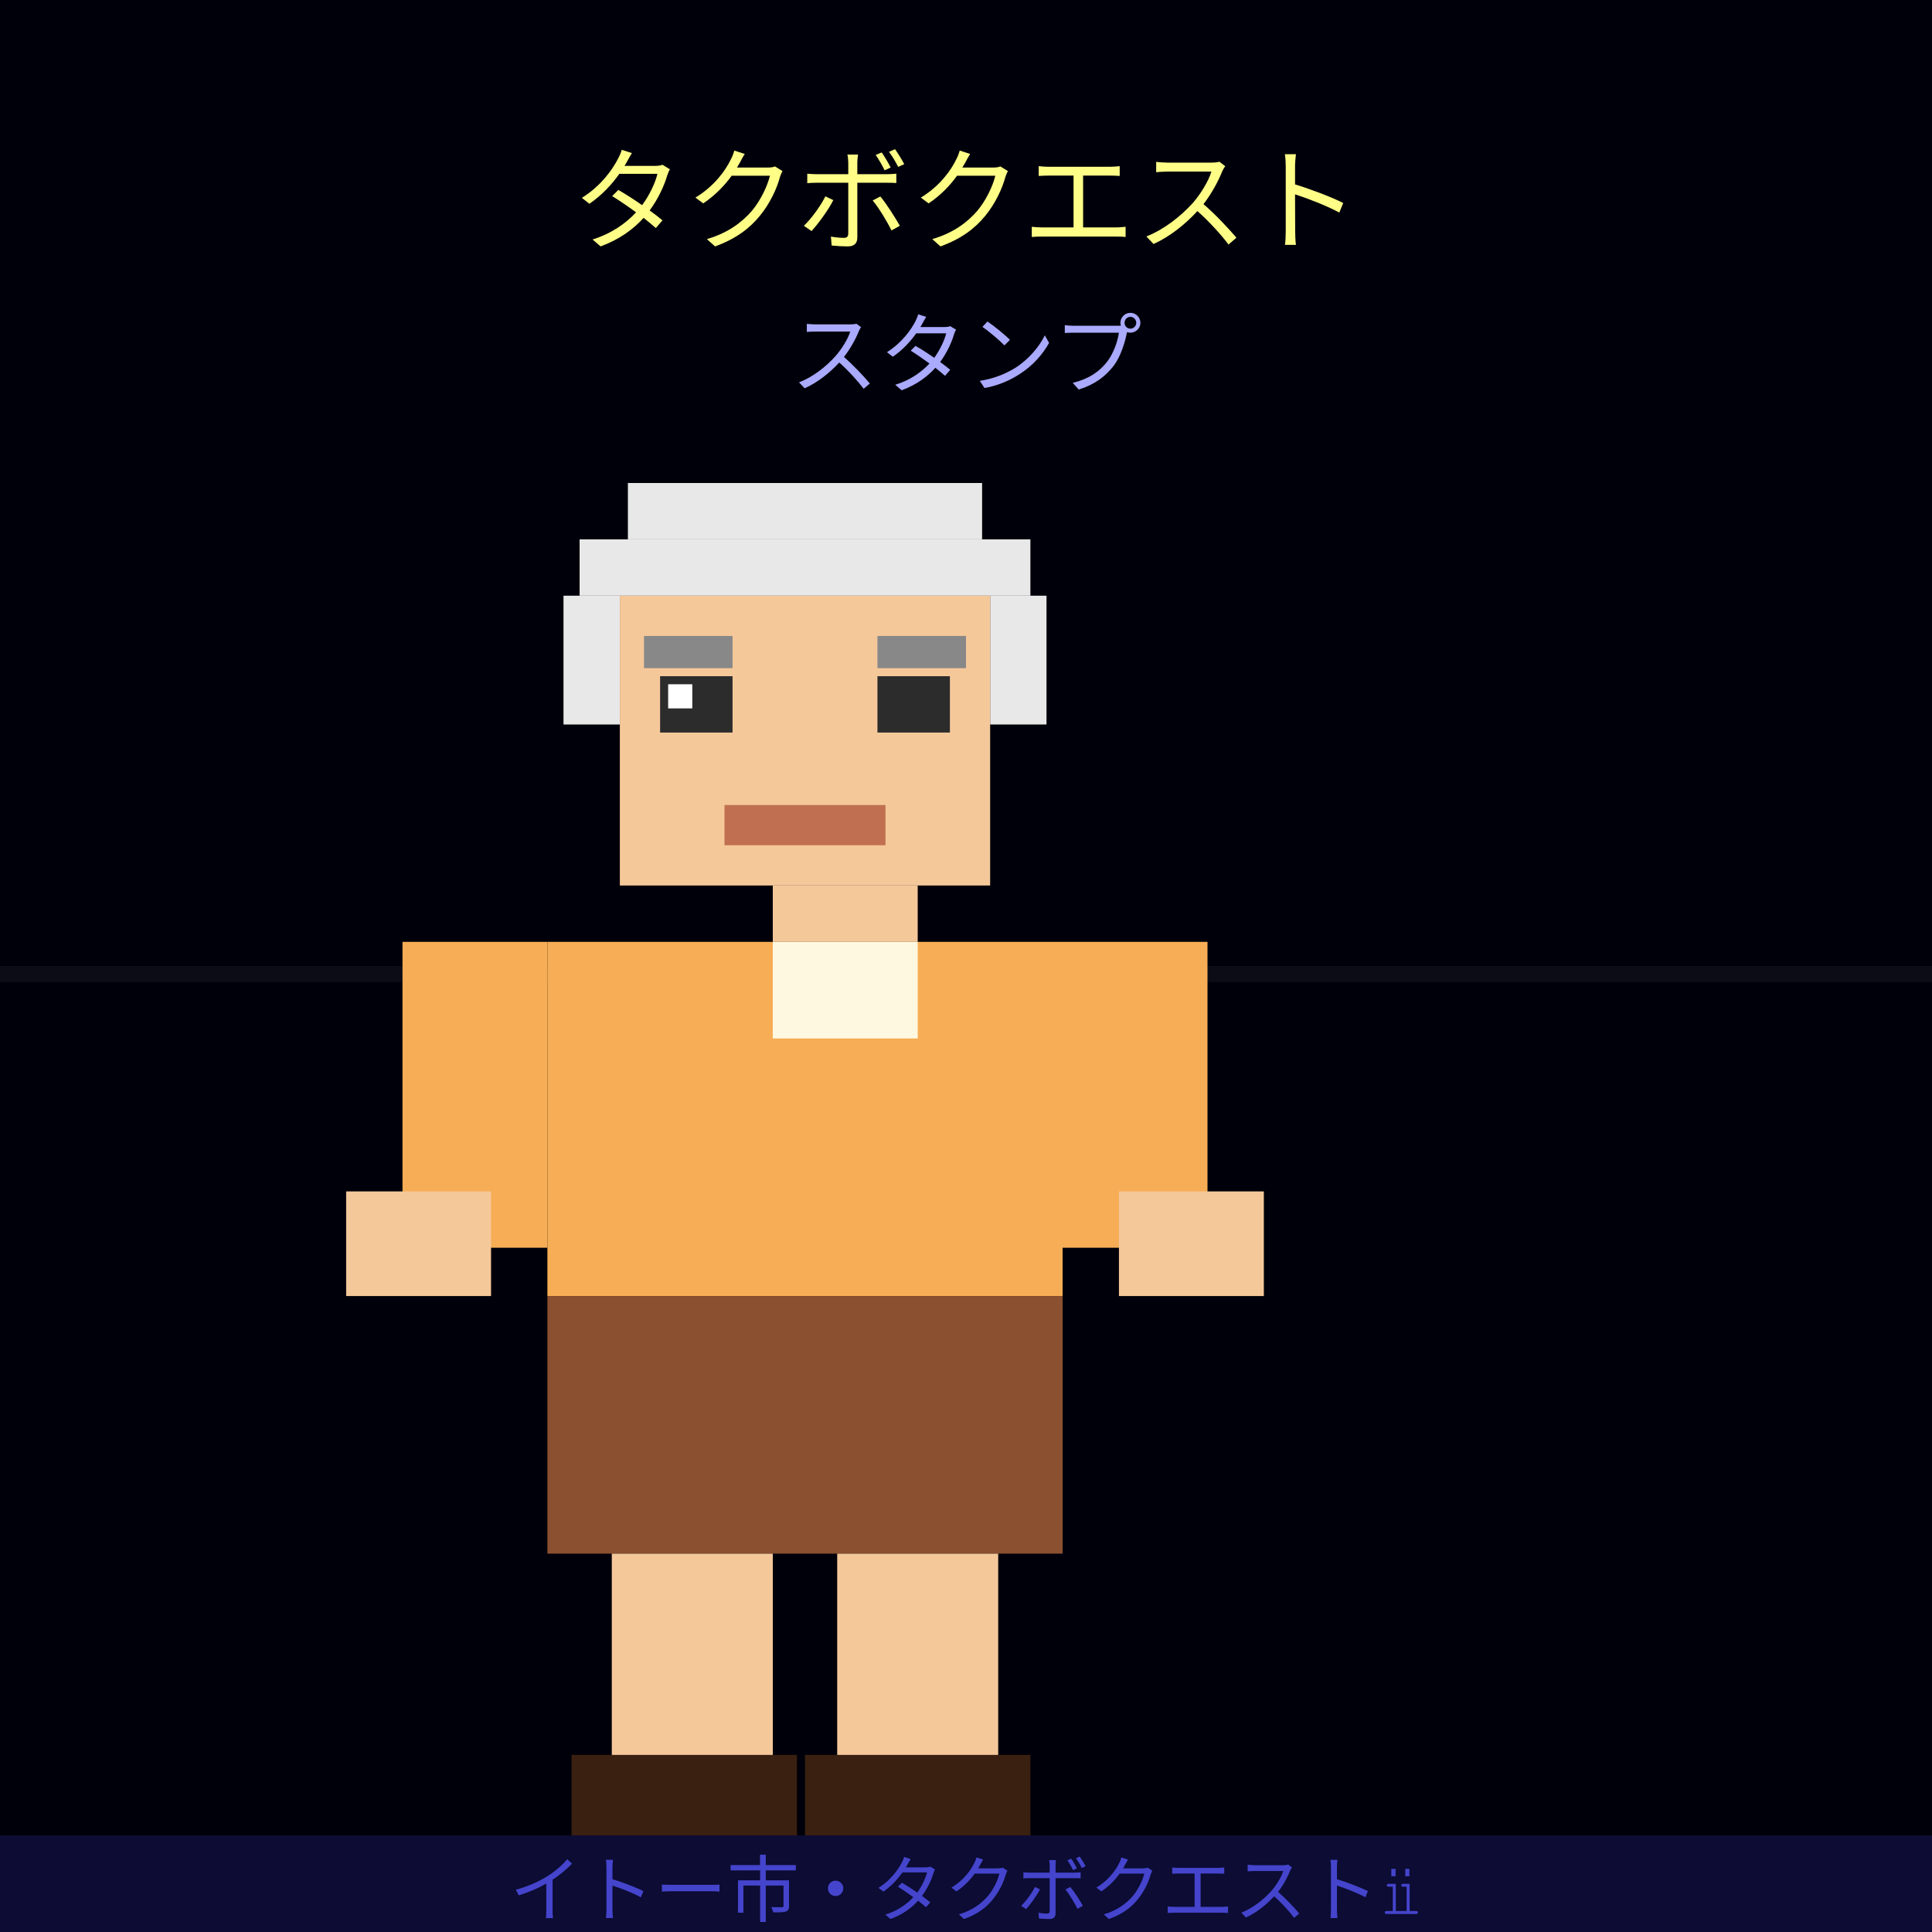
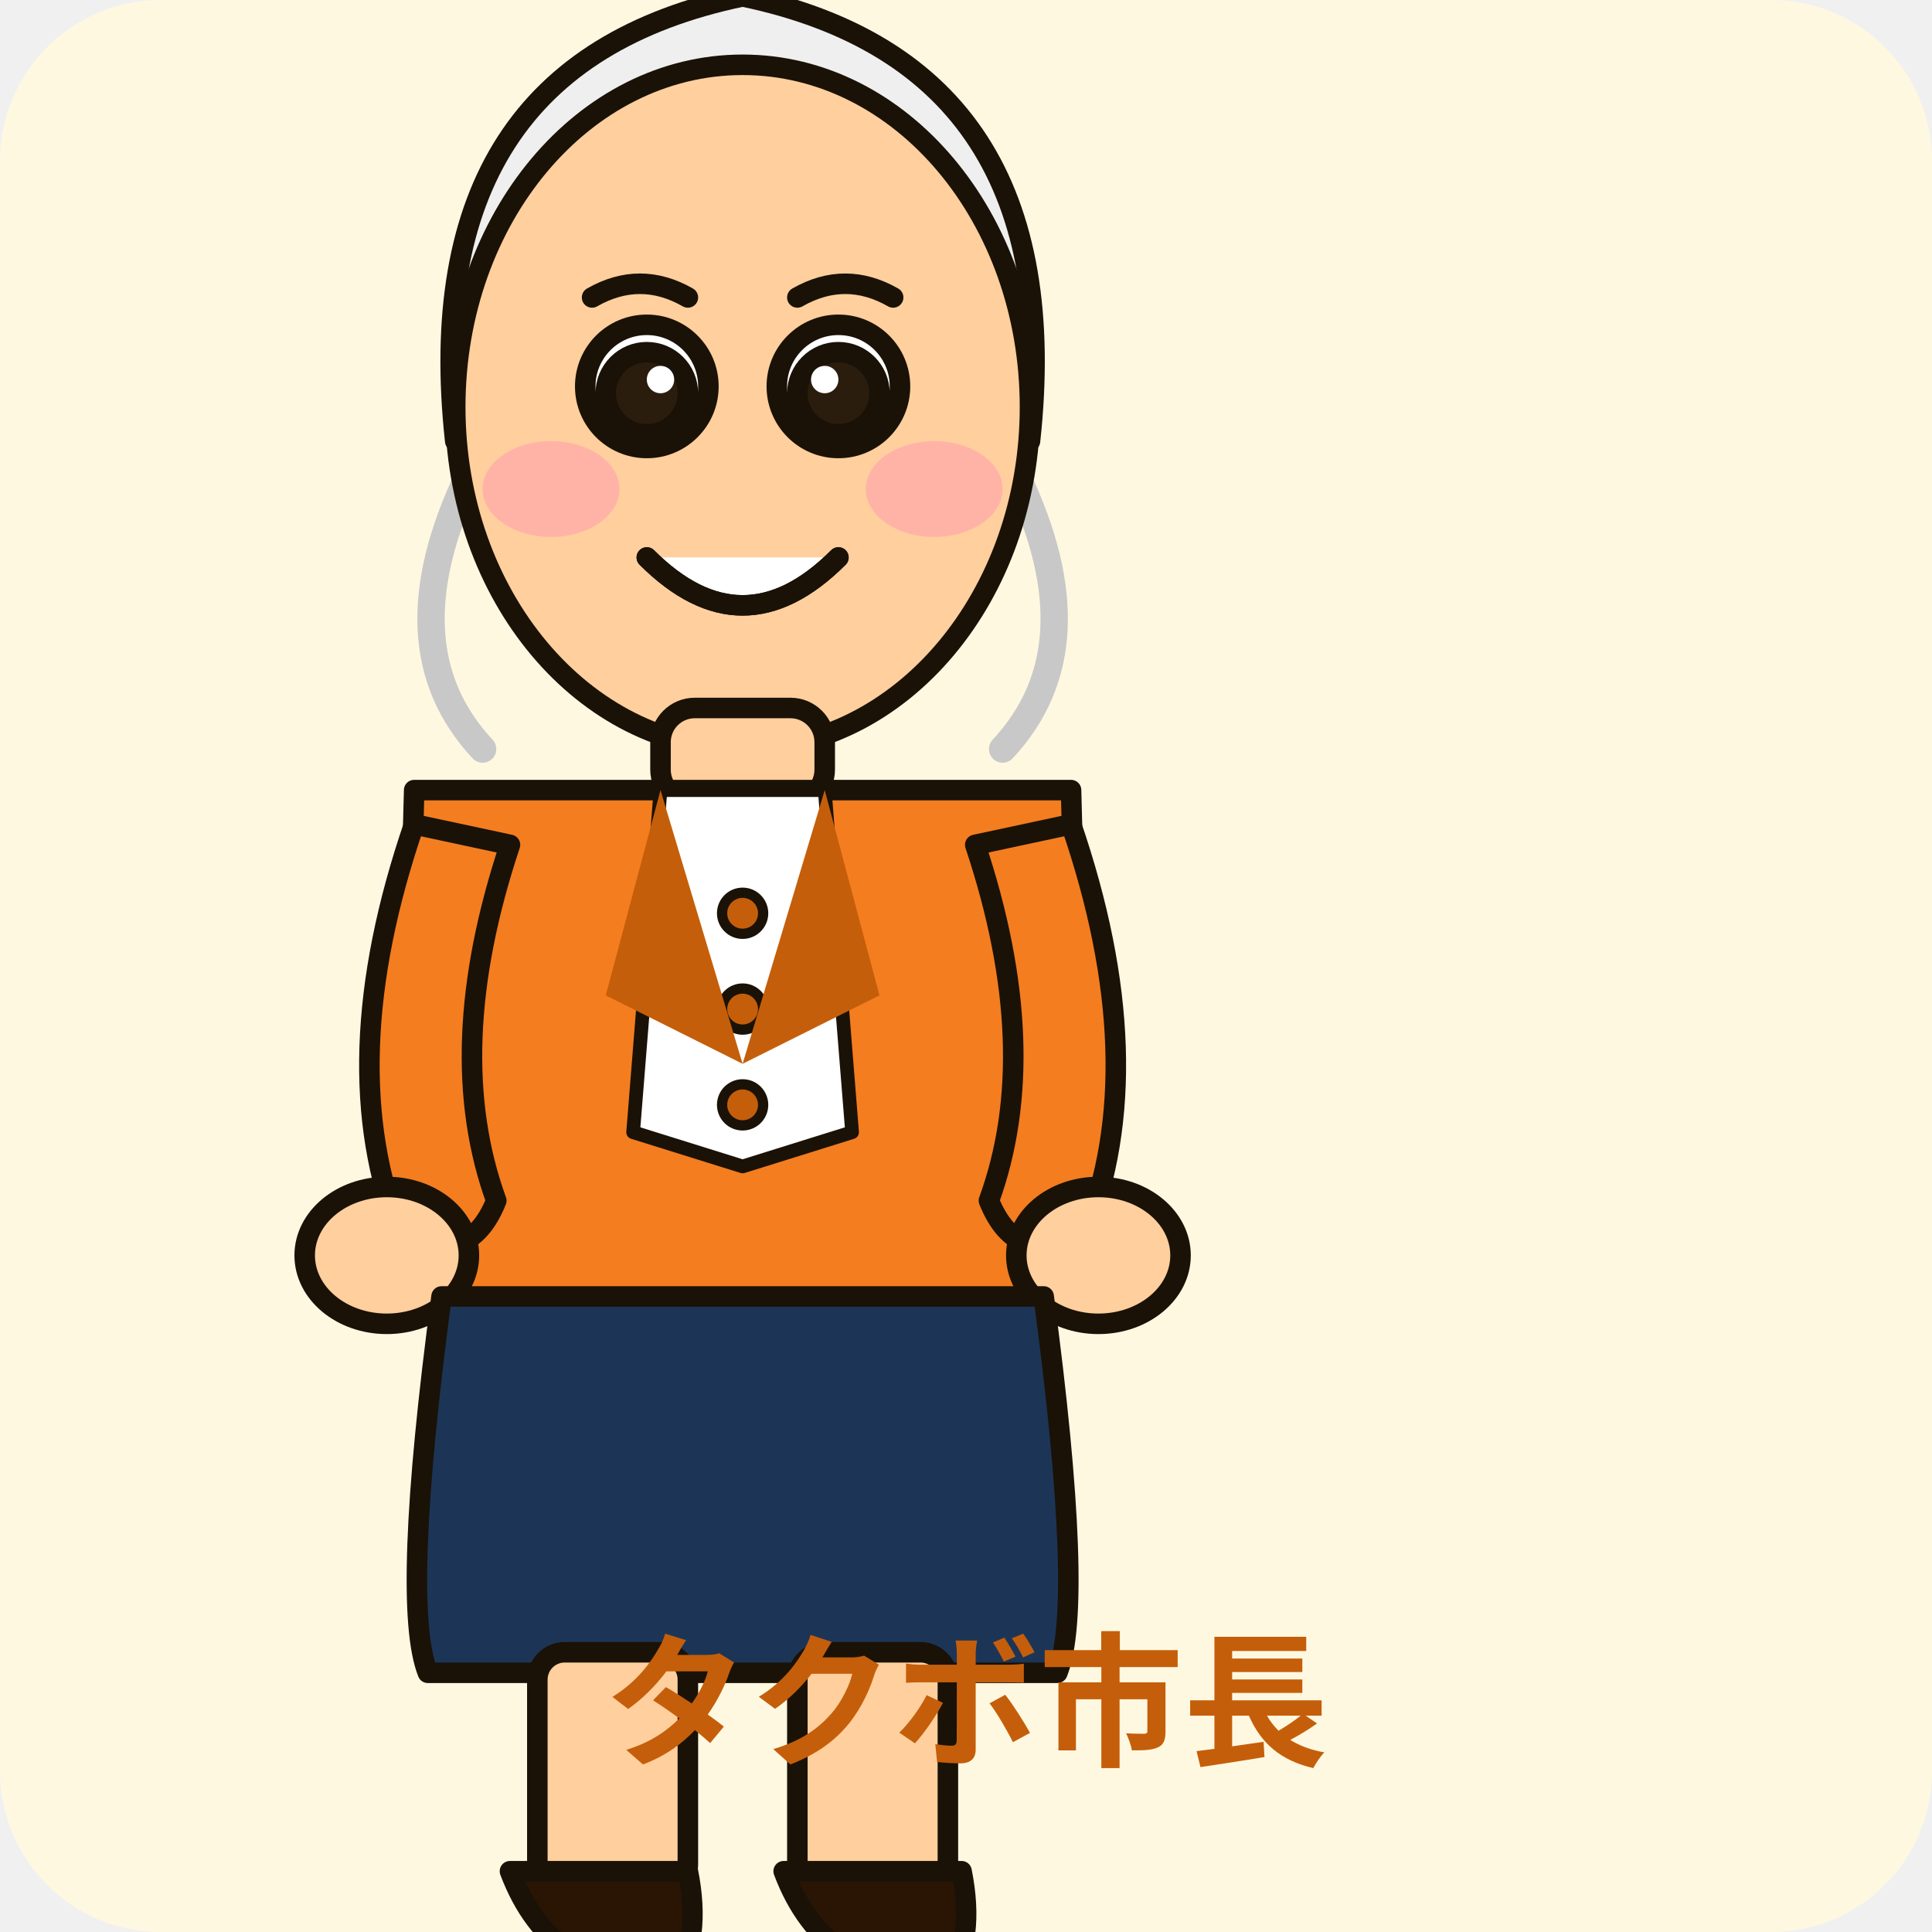
- <svg xmlns="http://www.w3.org/2000/svg" viewBox="0 0 240 240" width="240" height="240">
-   <rect width="240" height="240" fill="#00000a" />
-   <rect width="240" height="2" y="120" fill="rgba(255,255,255,0.05)" />
-   <text x="120" y="30" font-family="'DotGothic16',monospace" font-size="14" fill="#ffff88" text-anchor="middle">タクボクエスト</text>
-   <text x="120" y="48" font-family="'DotGothic16',monospace" font-size="11" fill="#aaaaff" text-anchor="middle">スタンプ</text>
-   <rect x="78" y="60" width="44" height="7" fill="#e8e8e8" />
-   <rect x="72" y="67" width="56" height="7" fill="#e8e8e8" />
-   <rect x="70" y="74" width="7" height="16" fill="#e8e8e8" />
-   <rect x="123" y="74" width="7" height="16" fill="#e8e8e8" />
-   <rect x="77" y="74" width="46" height="36" fill="#f5c89a" />
-   <rect x="82" y="84" width="9" height="7" fill="#2c2c2c" />
-   <rect x="109" y="84" width="9" height="7" fill="#2c2c2c" />
-   <rect x="83" y="85" width="3" height="3" fill="#fff" />
-   <rect x="80" y="79" width="11" height="4" fill="#888" />
-   <rect x="109" y="79" width="11" height="4" fill="#888" />
-   <rect x="90" y="100" width="20" height="5" fill="#c07050" />
-   <rect x="96" y="110" width="18" height="7" fill="#f5c89a" />
-   <rect x="68" y="117" width="64" height="44" fill="#f6ad55" />
-   <rect x="96" y="117" width="18" height="12" fill="#fff8e1" />
-   <rect x="50" y="117" width="18" height="38" fill="#f6ad55" />
-   <rect x="43" y="148" width="18" height="13" fill="#f5c89a" />
-   <rect x="132" y="117" width="18" height="38" fill="#f6ad55" />
-   <rect x="139" y="148" width="18" height="13" fill="#f5c89a" />
-   <rect x="68" y="161" width="64" height="32" fill="#8a5030" />
-   <rect x="76" y="193" width="20" height="30" fill="#f5c89a" />
-   <rect x="104" y="193" width="20" height="30" fill="#f5c89a" />
-   <rect x="71" y="218" width="28" height="10" fill="#3a2010" />
-   <rect x="100" y="218" width="28" height="10" fill="#3a2010" />
-   <rect x="0" y="228" width="240" height="12" fill="#0c0c34" />
-   <text x="120" y="238" font-family="'DotGothic16',monospace" font-size="9" fill="#4444cc" text-anchor="middle">イトー市・タクボクエストⅱ</text>
+ <svg xmlns="http://www.w3.org/2000/svg" width="240" height="240" viewBox="0 0 240 240">
+   <defs>
+     <filter id="shadow" x="-10%" y="-10%" width="120%" height="120%">
+       <feDropShadow dx="2" dy="3" stdDeviation="2" flood-color="#00000030" />
+     </filter>
+   </defs>
+   <rect width="240" height="240" fill="#FFF8E1" rx="20" />
+   <g transform="translate(-65,-20) scale(0.85,0.85)">
+     <ellipse cx="185" cy="75" rx="44" ry="48" fill="#C8C8C8" stroke="#1A1206" stroke-width="0" />
+     <path d="M 143,88 Q 137,33 185,23 Q 233,33 227,88 Z" fill="#EFEFEF" stroke="#1A1206" stroke-width="3" stroke-linejoin="round" stroke-linecap="round" />
+     <path d="M 145,93 Q 133,118 147,133" fill="none" stroke="#C8C8C8" stroke-width="4" stroke-linejoin="round" stroke-linecap="round" />
+     <path d="M 225,93 Q 237,118 223,133" fill="none" stroke="#C8C8C8" stroke-width="4" stroke-linejoin="round" stroke-linecap="round" />
+     <ellipse cx="185" cy="83" rx="42" ry="50" fill="#FFCF9E" stroke="#1A1206" stroke-width="3" />
+     <ellipse cx="157" cy="95" rx="10" ry="7" fill="#FFB3A7" stroke="none" stroke-width="0" />
+     <ellipse cx="213" cy="95" rx="10" ry="7" fill="#FFB3A7" stroke="none" stroke-width="0" />
+     <path d="M 163,67 Q 170,63 177,67" fill="none" stroke="#1A1206" stroke-width="3" stroke-linejoin="round" stroke-linecap="round" />
+     <path d="M 207,67 Q 200,63 193,67" fill="none" stroke="#1A1206" stroke-width="3" stroke-linejoin="round" stroke-linecap="round" />
+     <circle cx="171" cy="80" r="9" fill="#FFFFFF" stroke="#1A1206" stroke-width="3" />
+     <circle cx="199" cy="80" r="9" fill="#FFFFFF" stroke="#1A1206" stroke-width="3" />
+     <circle cx="171" cy="81" r="6" fill="#2B1D0E" stroke="#1A1206" stroke-width="3" />
+     <circle cx="199" cy="81" r="6" fill="#2B1D0E" stroke="#1A1206" stroke-width="3" />
+     <circle cx="173" cy="79" r="2" fill="#FFFFFF" stroke="none" stroke-width="3" />
+     <circle cx="197" cy="79" r="2" fill="#FFFFFF" stroke="none" stroke-width="3" />
+     <path d="M 171,105 Q 185,119 199,105" fill="#FFFFFF" stroke="#1A1206" stroke-width="3" stroke-linejoin="round" stroke-linecap="round" />
+     <path d="M 171,105 Q 185,119 199,105" fill="none" stroke="#1A1206" stroke-width="3" stroke-linejoin="round" stroke-linecap="round" />
+     <rect x="173" y="127" width="24" height="14" rx="5" fill="#FFCF9E" stroke="#1A1206" stroke-width="3" />
+     <path d="M 137,139 Q 135,204 143,214 L 227,214 Q 235,204 233,139 Z" fill="#F47D20" stroke="#1A1206" stroke-width="3" stroke-linejoin="round" stroke-linecap="round" />
+     <path d="M 173,139 L 169,189 L 185,194 L 201,189 L 197,139 Z" fill="#FFFFFF" stroke="#1A1206" stroke-width="2" stroke-linejoin="round" stroke-linecap="round" />
+     <circle cx="185" cy="157" r="3" fill="#C55E0A" stroke="#1A1206" stroke-width="1.5" />
+     <circle cx="185" cy="171" r="3" fill="#C55E0A" stroke="#1A1206" stroke-width="1.5" />
+     <circle cx="185" cy="185" r="3" fill="#C55E0A" stroke="#1A1206" stroke-width="1.5" />
+     <path d="M 173,139 L 165,169 L 185,179 Z" fill="#C55E0A" stroke="none" stroke-width="3" stroke-linejoin="round" stroke-linecap="round" />
+     <path d="M 197,139 L 205,169 L 185,179 Z" fill="#C55E0A" stroke="none" stroke-width="3" stroke-linejoin="round" stroke-linecap="round" />
+     <path d="M 137,144 Q 125,179 135,204 Q 145,209 149,199 Q 141,177 151,147 Z" fill="#F47D20" stroke="#1A1206" stroke-width="3" stroke-linejoin="round" stroke-linecap="round" />
+     <ellipse cx="133" cy="207" rx="12" ry="10" fill="#FFCF9E" stroke="#1A1206" stroke-width="3" />
+     <path d="M 233,144 Q 245,179 235,204 Q 225,209 221,199 Q 229,177 219,147 Z" fill="#F47D20" stroke="#1A1206" stroke-width="3" stroke-linejoin="round" stroke-linecap="round" />
+     <ellipse cx="237" cy="207" rx="12" ry="10" fill="#FFCF9E" stroke="#1A1206" stroke-width="3" />
+     <path d="M 141,213 Q 135,258 139,268 L 231,268 Q 235,258 229,213 Z" fill="#1C3557" stroke="#1A1206" stroke-width="3" stroke-linejoin="round" stroke-linecap="round" />
+     <rect x="155" y="265" width="22" height="35" rx="4" fill="#FFCF9E" stroke="#1A1206" stroke-width="3" />
+     <rect x="193" y="265" width="22" height="35" rx="4" fill="#FFCF9E" stroke="#1A1206" stroke-width="3" />
+     <path d="M 151,297 Q 157,313 175,313 Q 179,307 177,297 Z" fill="#2A1505" stroke="#1A1206" stroke-width="3" stroke-linejoin="round" stroke-linecap="round" />
+     <path d="M 191,297 Q 197,313 215,313 Q 219,307 217,297 Z" fill="#2A1505" stroke="#1A1206" stroke-width="3" stroke-linejoin="round" stroke-linecap="round" />
+   </g>
+   <text x="120" y="218" font-size="18" font-weight="bold" font-family="sans-serif" fill="#C55E0A" text-anchor="middle">タクボ市長</text>
</svg>
